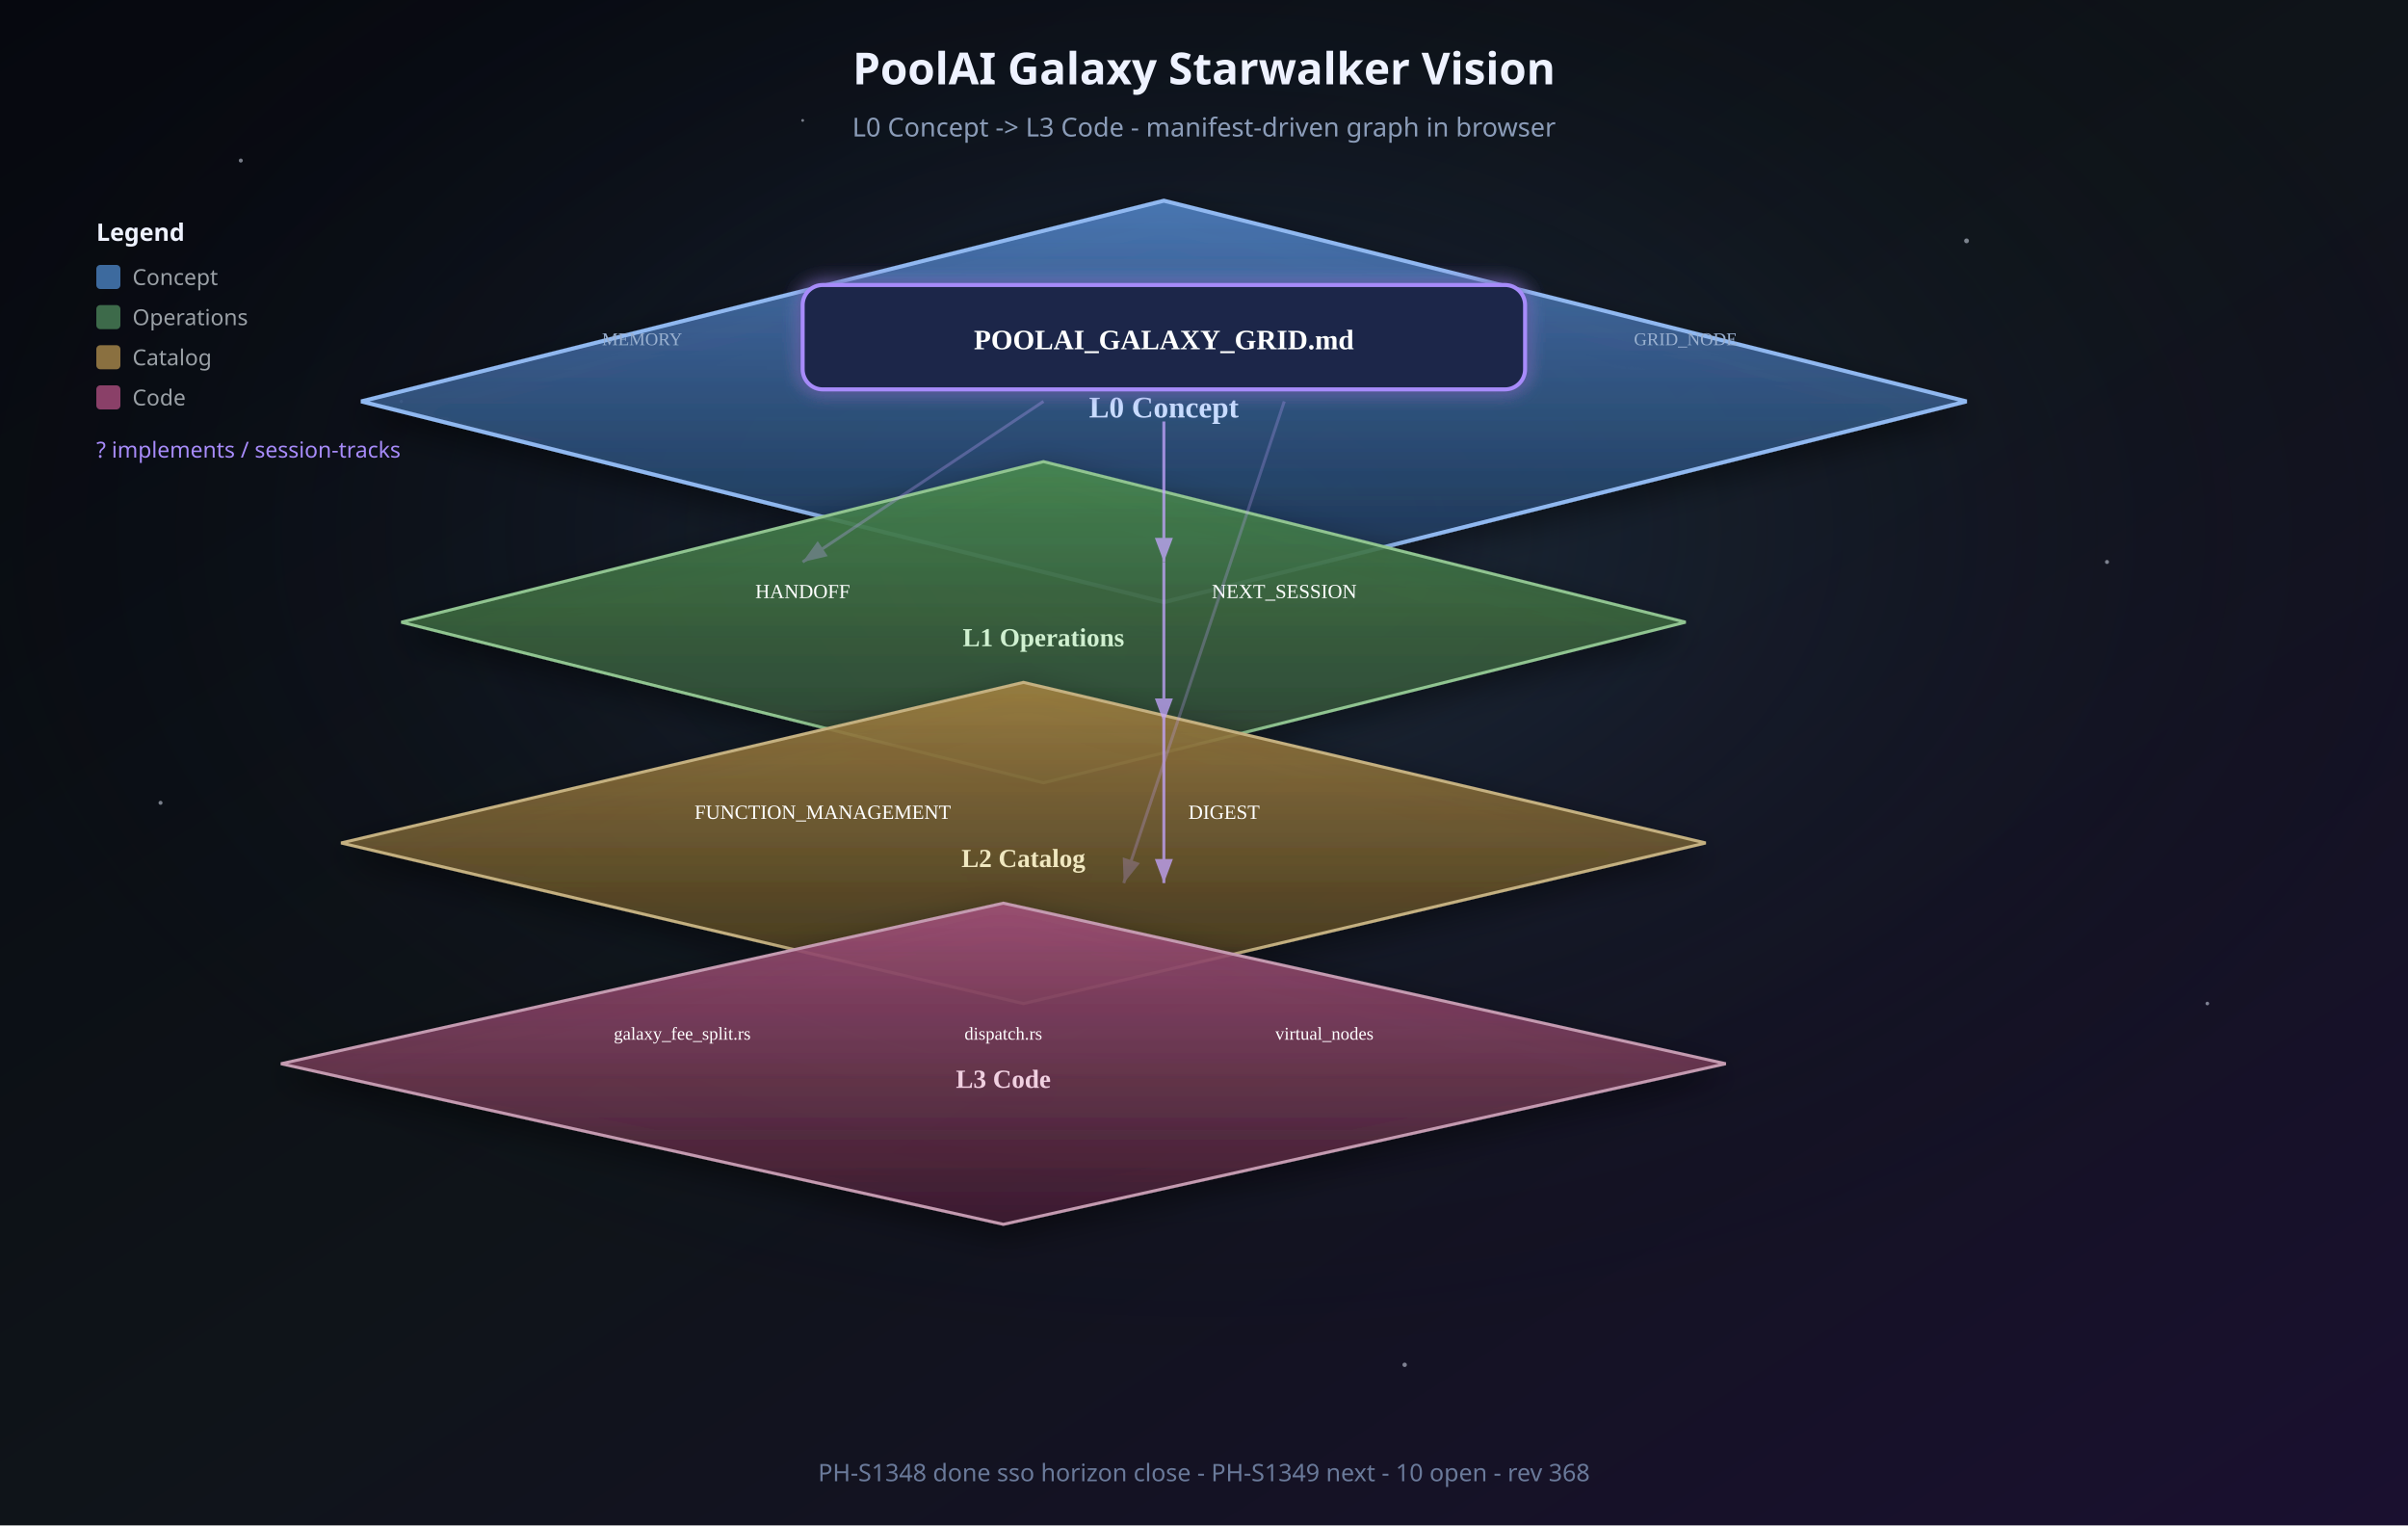
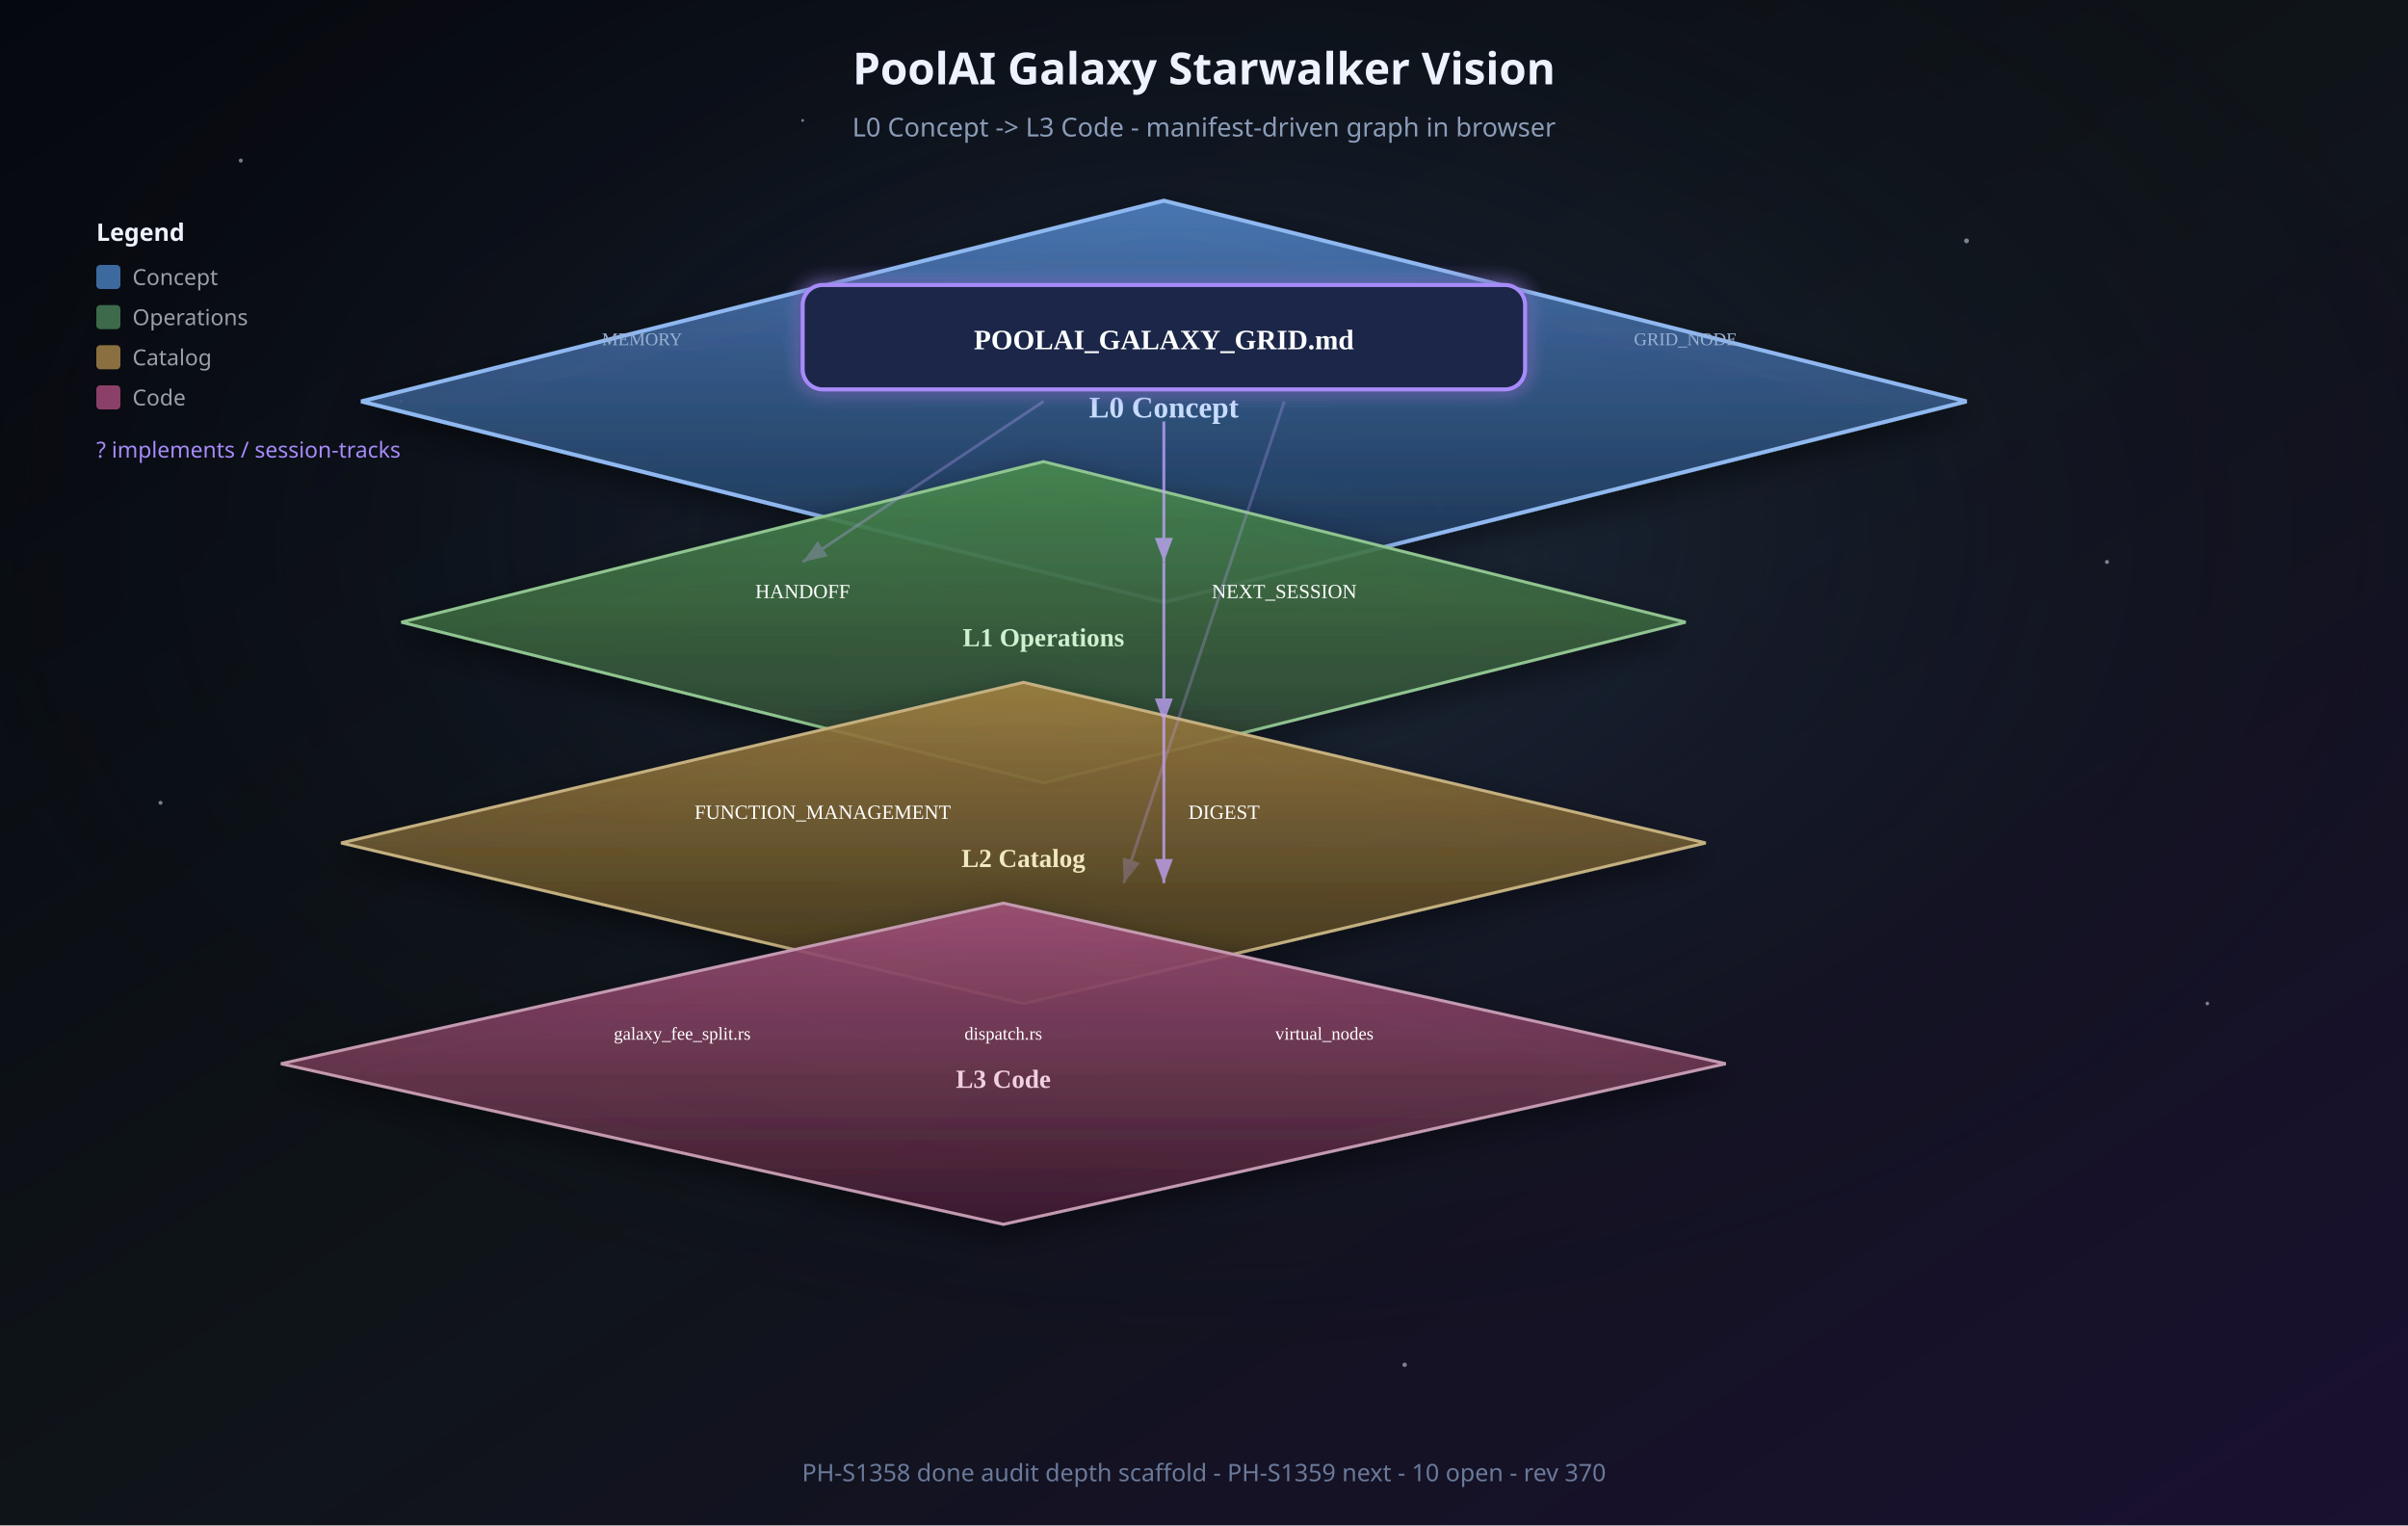
<svg xmlns="http://www.w3.org/2000/svg" viewBox="0 0 1200 760" role="img" aria-labelledby="title desc">
  <defs>
    <linearGradient id="bg" x1="0%" y1="0%" x2="100%" y2="100%">
      <stop offset="0%" stop-color="#06080f" />
      <stop offset="50%" stop-color="#0f1419" />
      <stop offset="100%" stop-color="#1a1030" />
    </linearGradient>
    <radialGradient id="nebula" cx="50%" cy="35%" r="55%">
      <stop offset="0%" stop-color="#3d5a8a" stop-opacity="0.35" />
      <stop offset="100%" stop-color="#06080f" stop-opacity="0" />
    </radialGradient>
    <linearGradient id="planeL0" x1="0%" y1="0%" x2="0%" y2="100%">
      <stop offset="0%" stop-color="#4a7ab8" stop-opacity="0.95" />
      <stop offset="100%" stop-color="#1e3350" stop-opacity="0.85" />
    </linearGradient>
    <linearGradient id="planeL1" x1="0%" y1="0%" x2="0%" y2="100%">
      <stop offset="0%" stop-color="#4a8a50" stop-opacity="0.9" />
      <stop offset="100%" stop-color="#2a4030" stop-opacity="0.85" />
    </linearGradient>
    <linearGradient id="planeL2" x1="0%" y1="0%" x2="0%" y2="100%">
      <stop offset="0%" stop-color="#a08040" stop-opacity="0.9" />
      <stop offset="100%" stop-color="#403520" stop-opacity="0.85" />
    </linearGradient>
    <linearGradient id="planeL3" x1="0%" y1="0%" x2="0%" y2="100%">
      <stop offset="0%" stop-color="#a05078" stop-opacity="0.9" />
      <stop offset="100%" stop-color="#402030" stop-opacity="0.85" />
    </linearGradient>
    <filter id="shadow" x="-30%" y="-30%" width="160%" height="160%">
      <feDropShadow dx="0" dy="6" stdDeviation="8" flood-color="#000" flood-opacity="0.5" />
    </filter>
    <filter id="glow" x="-50%" y="-50%" width="200%" height="200%">
      <feGaussianBlur stdDeviation="4" result="b" />
      <feMerge>
        <feMergeNode in="b" />
        <feMergeNode in="SourceGraphic" />
      </feMerge>
    </filter>
    <marker id="arrow" markerWidth="10" markerHeight="10" refX="8" refY="3" orient="auto">
      <path d="M0,0 L8,3 L0,6 Z" fill="#c4a5ff" />
    </marker>
  </defs>
  <rect width="1200" height="760" fill="url(#bg)" />
  <rect width="1200" height="760" fill="url(#nebula)" />
  <g fill="#e8f0ff" opacity="0.5">
    <circle cx="120" cy="80" r="1" />
    <circle cx="980" cy="120" r="1.2" />
    <circle cx="200" cy="200" r="0.8" />
    <circle cx="1050" cy="280" r="1" />
    <circle cx="80" cy="400" r="1" />
    <circle cx="1100" cy="500" r="0.9" />
    <circle cx="400" cy="60" r="0.7" />
    <circle cx="700" cy="680" r="1.1" />
  </g>
  <text x="600" y="42" text-anchor="middle" fill="#eef2ff" font-family="Segoe UI, system-ui, sans-serif" font-size="22" font-weight="600">PoolAI Galaxy Starwalker Vision</text>
  <text x="600" y="68" text-anchor="middle" fill="#8b9cb8" font-family="Segoe UI, system-ui, sans-serif" font-size="13">L0 Concept -&gt; L3 Code - manifest-driven graph in browser</text>
  <g transform="translate(180, 100)" filter="url(#shadow)">
    <path d="M0 100 L400 0 L800 100 L400 200 Z" fill="url(#planeL0)" stroke="#90b8f0" stroke-width="2" />
    <text x="400" y="108" text-anchor="middle" fill="#c8dcff" font-size="15" font-weight="700">L0 Concept</text>
    <g filter="url(#glow)">
      <rect x="220" y="42" width="360" height="52" rx="10" fill="#1a2848" stroke="#a78bfa" stroke-width="2" />
      <text x="400" y="74" text-anchor="middle" fill="#fff" font-size="14" font-weight="700">POOLAI_GALAXY_GRID.md</text>
    </g>
    <text x="140" y="72" text-anchor="middle" fill="#9ab0d0" font-size="9">MEMORY</text>
    <text x="660" y="72" text-anchor="middle" fill="#9ab0d0" font-size="9">GRID_NODE</text>
  </g>
  <g transform="translate(200, 230)" filter="url(#shadow)">
    <path d="M0 80 L320 0 L640 80 L320 160 Z" fill="url(#planeL1)" stroke="#90c490" stroke-width="1.5" />
    <text x="320" y="92" text-anchor="middle" fill="#d0f0d0" font-size="13" font-weight="600">L1 Operations</text>
    <text x="200" y="68" text-anchor="middle" fill="#fff" font-size="10">HANDOFF</text>
    <text x="440" y="68" text-anchor="middle" fill="#fff" font-size="10">NEXT_SESSION</text>
  </g>
  <g transform="translate(170, 340)" filter="url(#shadow)">
    <path d="M0 80 L340 0 L680 80 L340 160 Z" fill="url(#planeL2)" stroke="#c4b080" stroke-width="1.5" />
    <text x="340" y="92" text-anchor="middle" fill="#f0e8c0" font-size="13" font-weight="600">L2 Catalog</text>
    <text x="240" y="68" text-anchor="middle" fill="#fff" font-size="10">FUNCTION_MANAGEMENT</text>
    <text x="440" y="68" text-anchor="middle" fill="#fff" font-size="10">DIGEST</text>
  </g>
  <g transform="translate(140, 450)" filter="url(#shadow)">
    <path d="M0 80 L360 0 L720 80 L360 160 Z" fill="url(#planeL3)" stroke="#c49ab0" stroke-width="1.5" />
    <text x="360" y="92" text-anchor="middle" fill="#f0d0e0" font-size="13" font-weight="600">L3 Code</text>
    <text x="200" y="68" text-anchor="middle" fill="#fff" font-size="9">galaxy_fee_split.rs</text>
    <text x="360" y="68" text-anchor="middle" fill="#fff" font-size="9">dispatch.rs</text>
    <text x="520" y="68" text-anchor="middle" fill="#fff" font-size="9">virtual_nodes</text>
  </g>
  <g fill="none" stroke="#c4a5ff" stroke-width="1.5" marker-end="url(#arrow)" opacity="0.75">
    <path d="M580 210 L580 280" />
    <path d="M580 280 L580 360" />
    <path d="M580 360 L580 440" />
    <path d="M520 200 L400 280" opacity="0.4" />
    <path d="M640 200 L560 440" opacity="0.35" />
  </g>
  <g transform="translate(48, 120)" font-family="Segoe UI, system-ui, sans-serif" font-size="11">
    <text x="0" y="0" fill="#eef2ff" font-weight="600" font-size="12">Legend</text>
    <rect x="0" y="12" width="12" height="12" rx="2" fill="#3d6a9e" />
    <text x="18" y="22" fill="#9aa0a6">Concept</text>
    <rect x="0" y="32" width="12" height="12" rx="2" fill="#3d6a4a" />
    <text x="18" y="42" fill="#9aa0a6">Operations</text>
    <rect x="0" y="52" width="12" height="12" rx="2" fill="#8a7040" />
    <text x="18" y="62" fill="#9aa0a6">Catalog</text>
    <rect x="0" y="72" width="12" height="12" rx="2" fill="#8a4068" />
    <text x="18" y="82" fill="#9aa0a6">Code</text>
    <text x="0" y="108" fill="#a78bfa">? implements / session-tracks</text>
  </g>
-   <text x="600" y="738" text-anchor="middle" fill="#6a7a9a" font-family="Segoe UI, system-ui, sans-serif" font-size="12">PH-S1348 done sso horizon close - PH-S1349 next - 10 open - rev 368</text>
+   <text x="600" y="738" text-anchor="middle" fill="#6a7a9a" font-family="Segoe UI, system-ui, sans-serif" font-size="12">PH-S1358 done audit depth scaffold - PH-S1359 next - 10 open - rev 370</text>
</svg>
